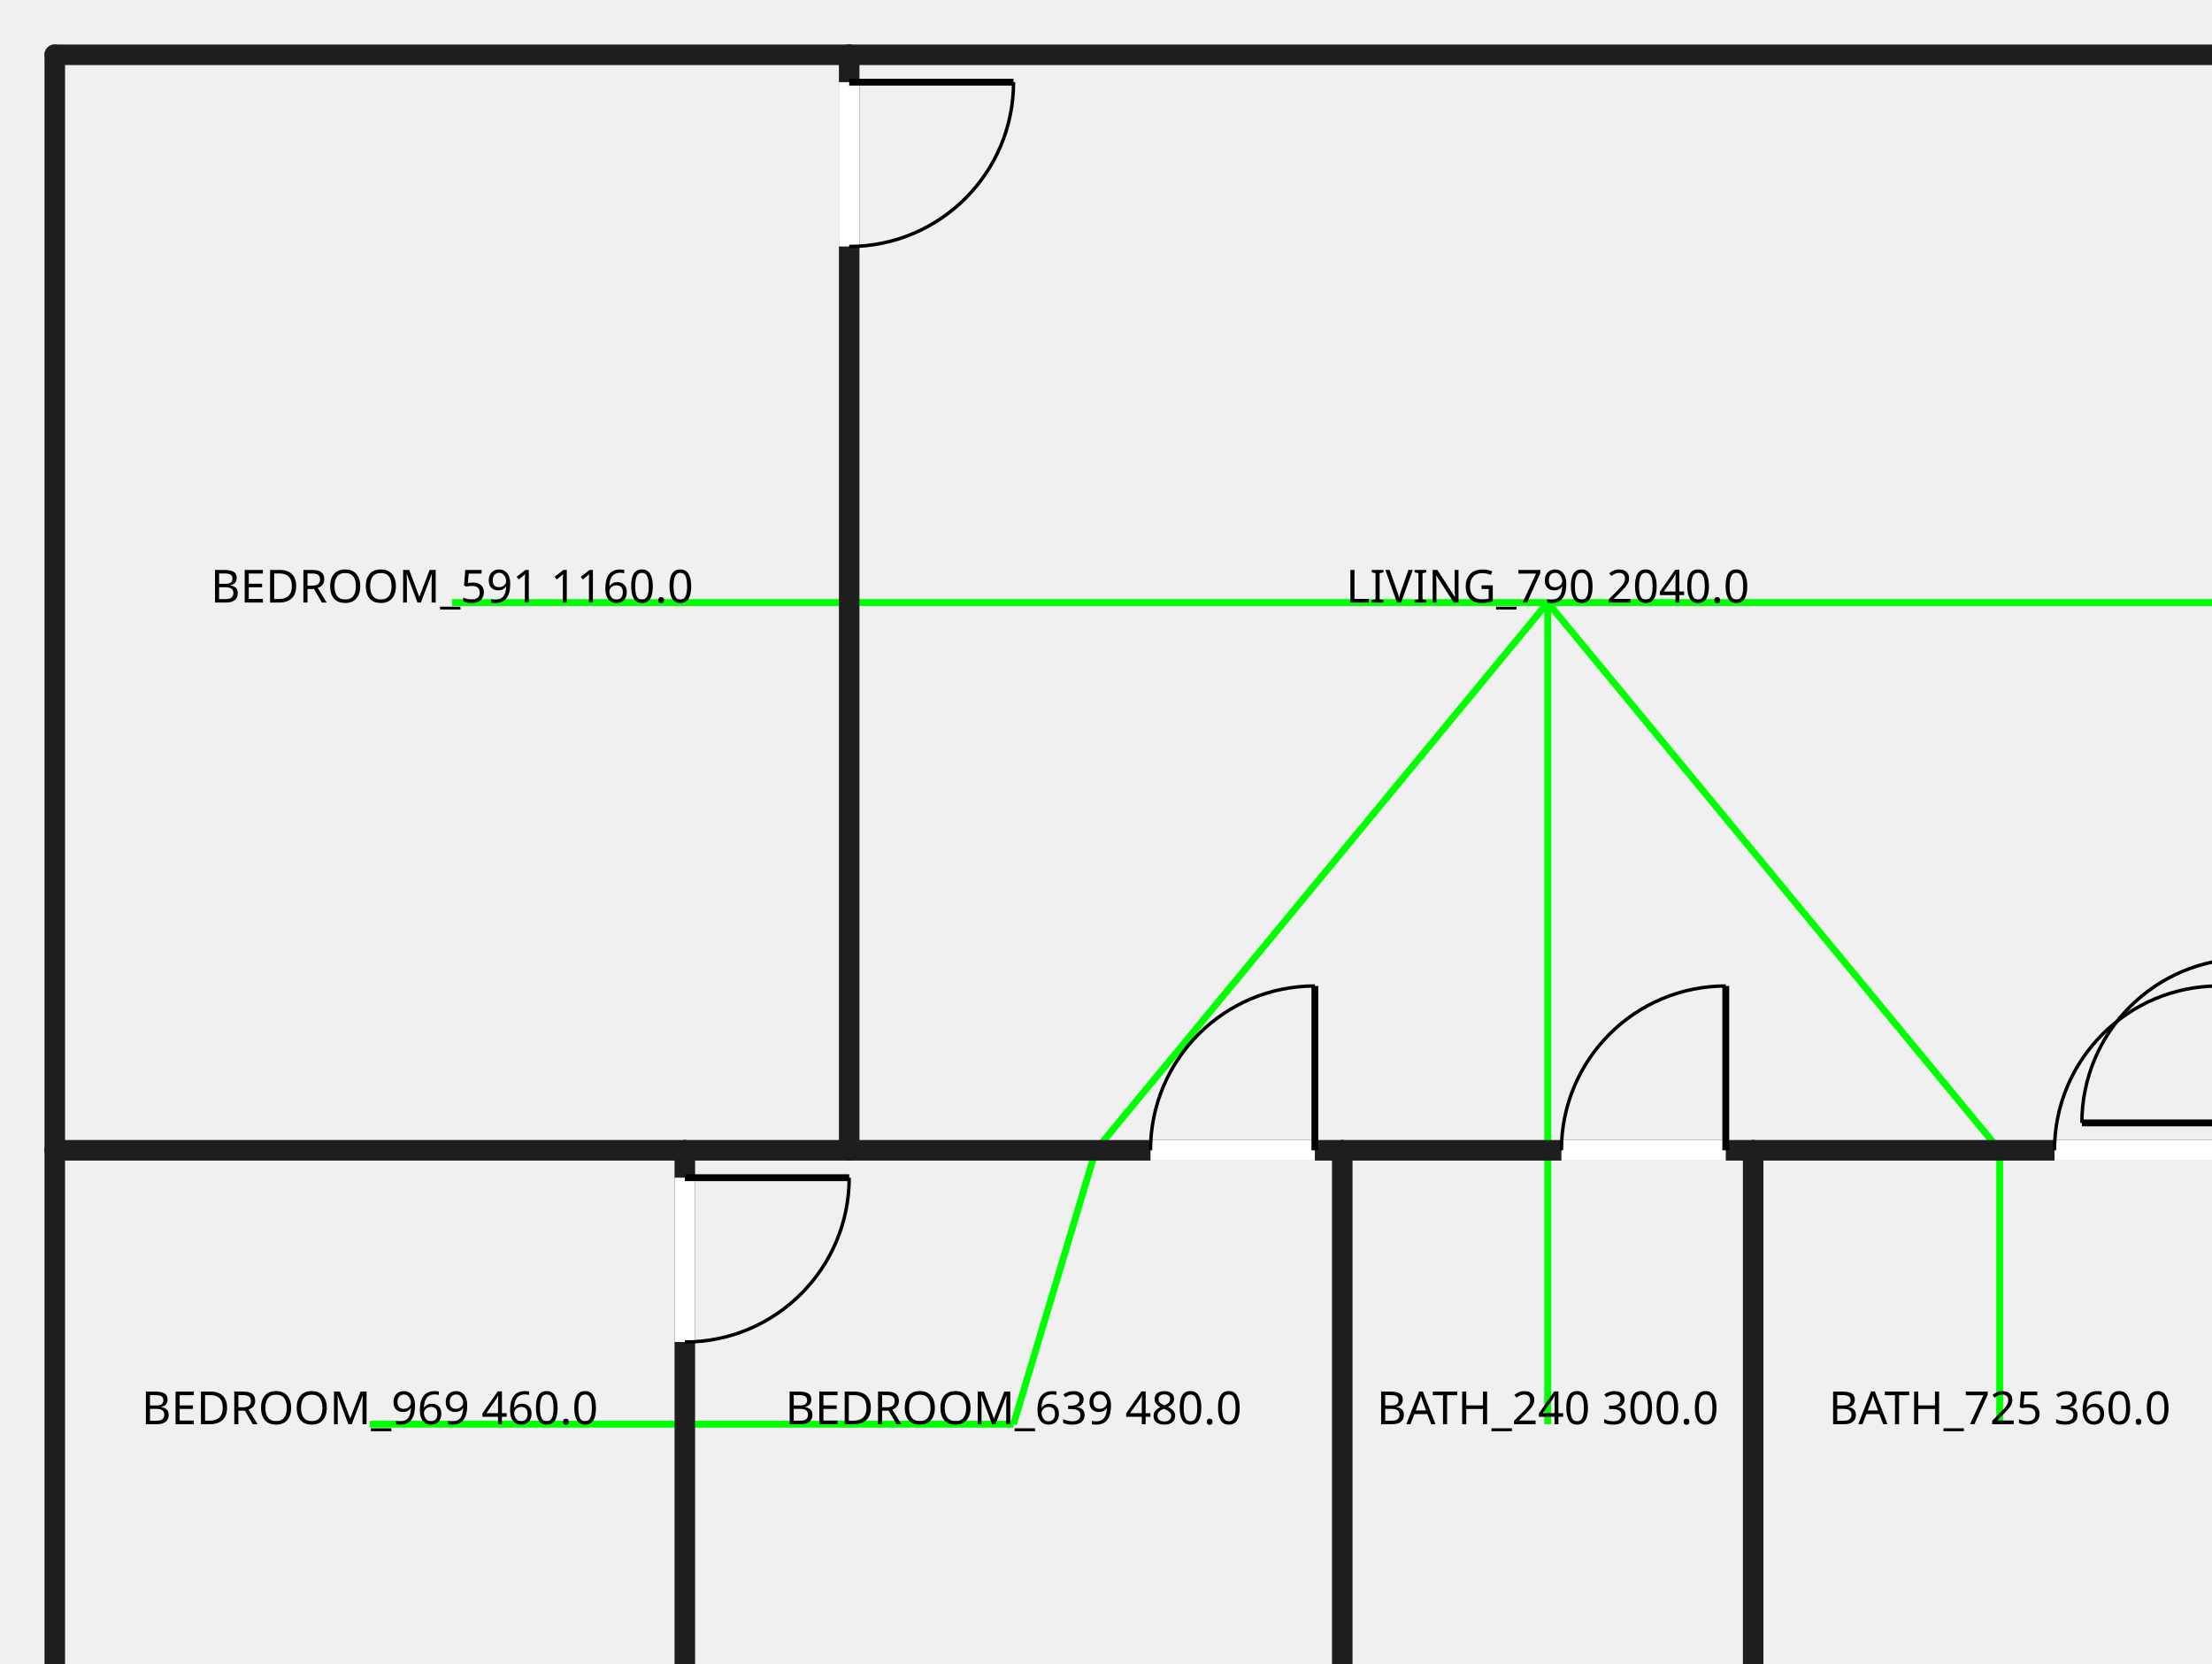
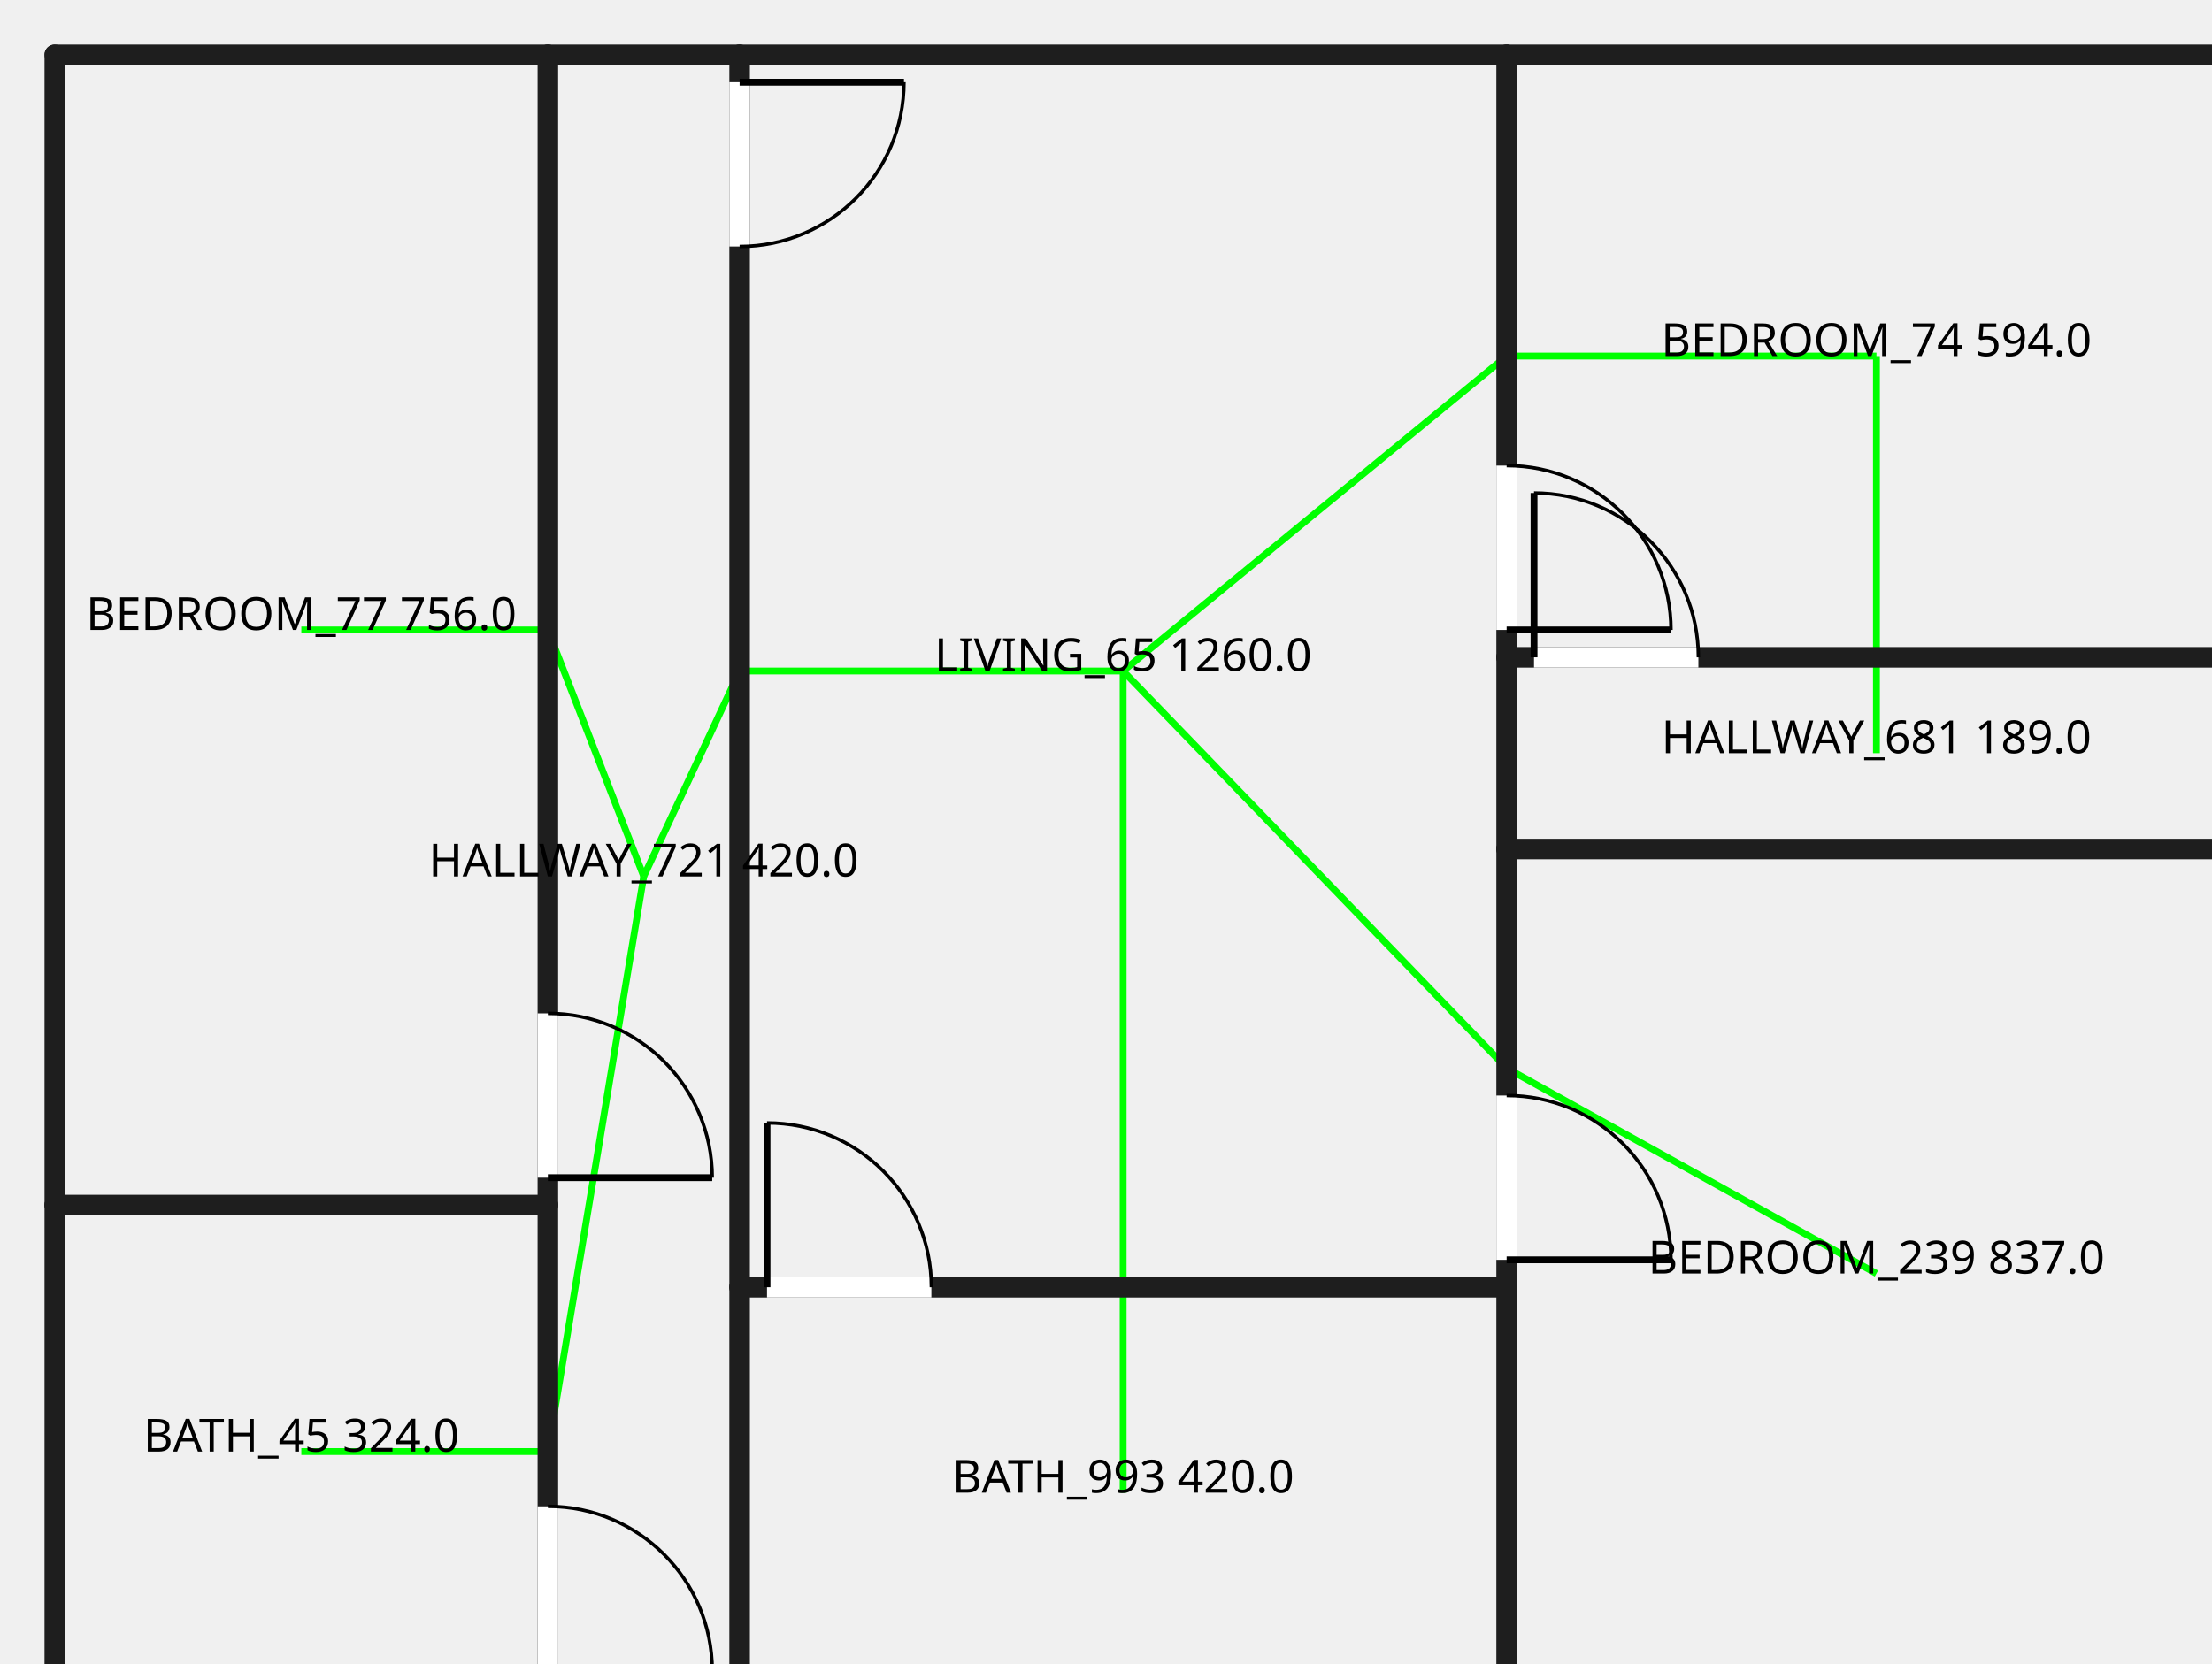
<svg xmlns="http://www.w3.org/2000/svg" baseProfile="full" height="100%" version="1.1" width="100%">
  <defs />
  <g transform="translate(32,32)">
-     <line stroke="rgb(0,255,0)" stroke-width="4" x1="1136.0" x2="1136.0" y1="800.0" y2="640.0" />
-     <line stroke="rgb(0,255,0)" stroke-width="4" x1="872.0" x2="872.0" y1="800.0" y2="640.0" />
-     <line stroke="rgb(0,255,0)" stroke-width="4" x1="184.0" x2="368.0" y1="800.0" y2="800.0" />
-     <line stroke="rgb(0,255,0)" stroke-width="4" x1="560.0" x2="608.0" y1="800.0" y2="640.0" />
-     <line stroke="rgb(0,255,0)" stroke-width="4" x1="560.0" x2="368.0" y1="800.0" y2="800.0" />
-     <line stroke="rgb(0,255,0)" stroke-width="4" x1="232.0" x2="464.0" y1="320.0" y2="320.0" />
-     <line stroke="rgb(0,255,0)" stroke-width="4" x1="872.0" x2="1280.0" y1="320.0" y2="320.0" />
-     <line stroke="rgb(0,255,0)" stroke-width="4" x1="872.0" x2="1136.0" y1="320.0" y2="640.0" />
-     <line stroke="rgb(0,255,0)" stroke-width="4" x1="872.0" x2="872.0" y1="320.0" y2="640.0" />
-     <line stroke="rgb(0,255,0)" stroke-width="4" x1="872.0" x2="608.0" y1="320.0" y2="640.0" />
-     <line stroke="rgb(0,255,0)" stroke-width="4" x1="872.0" x2="464.0" y1="320.0" y2="320.0" />
-     <line stroke="rgb(30,30,30)" stroke-linecap="round" stroke-width="12" x1="464.0" x2="464.0" y1="640.0" y2="0.0" />
-     <line stroke="white" stroke-width="12" x1="464" x2="464" y1="16.0" y2="112.0" />
-     <line stroke="rgb(0,0,0)" stroke-width="4" x1="464" x2="560.0" y1="16.0" y2="16.0" />
-     <path d="M464 112.0 A 96 96 -1 0,0 560.0 16.0" fill="none" stroke="black" stroke-width="2" />
-     <line stroke="rgb(30,30,30)" stroke-linecap="round" stroke-width="12" x1="368.0" x2="0.0" y1="640.0" y2="640.0" />
-     <line stroke="rgb(30,30,30)" stroke-linecap="round" stroke-width="12" x1="992.0" x2="752.0" y1="960.0" y2="960.0" />
-     <line stroke="rgb(30,30,30)" stroke-linecap="round" stroke-width="12" x1="1280.0" x2="1280" y1="640.0" y2="960" />
-     <line stroke="rgb(30,30,30)" stroke-linecap="round" stroke-width="12" x1="464.0" x2="1280" y1="0.0" y2="0" />
-     <line stroke="rgb(30,30,30)" stroke-linecap="round" stroke-width="12" x1="752.0" x2="368.0" y1="960.0" y2="960.0" />
-     <line stroke="rgb(30,30,30)" stroke-linecap="round" stroke-width="12" x1="992.0" x2="752.0" y1="640.0" y2="640.0" />
-     <line stroke="white" stroke-width="12" x1="976.0" x2="880.0" y1="640.0" y2="640.0" />
-     <line stroke="rgb(0,0,0)" stroke-width="4" x1="976.0" x2="976.0" y1="640.0" y2="544.0" />
-     <path d="M880.0 640.0 A 96 96 -1 0,1 976.0 544.0" fill="none" stroke="black" stroke-width="2" />
-     <line stroke="rgb(30,30,30)" stroke-linecap="round" stroke-width="12" x1="1280" x2="1280.0" y1="0" y2="640.0" />
-     <line stroke="white" stroke-width="12" x1="1280.0" x2="1280.0" y1="624.0" y2="528.0" />
-     <line stroke="rgb(0,0,0)" stroke-width="4" x1="1280.0" x2="1184.0" y1="624.0" y2="624.0" />
-     <path d="M1280.0 528.0 A 96 96 -1 0,0 1184.0 624.0" fill="none" stroke="black" stroke-width="2" />
-     <line stroke="rgb(30,30,30)" stroke-linecap="round" stroke-width="12" x1="0" x2="0.0" y1="960" y2="640.0" />
-     <line stroke="rgb(30,30,30)" stroke-linecap="round" stroke-width="12" x1="0.0" x2="0" y1="640.0" y2="0" />
-     <line stroke="rgb(30,30,30)" stroke-linecap="round" stroke-width="12" x1="752.0" x2="752.0" y1="960.0" y2="640.0" />
-     <line stroke="rgb(30,30,30)" stroke-linecap="round" stroke-width="12" x1="368.0" x2="368.0" y1="960.0" y2="640.0" />
-     <line stroke="white" stroke-width="12" x1="368.0" x2="368.0" y1="656.0" y2="752.0" />
-     <line stroke="rgb(0,0,0)" stroke-width="4" x1="368.0" x2="464.0" y1="656.0" y2="656.0" />
-     <path d="M368.0 752.0 A 96 96 -1 0,0 464.0 656.0" fill="none" stroke="black" stroke-width="2" />
-     <line stroke="rgb(30,30,30)" stroke-linecap="round" stroke-width="12" x1="464.0" x2="368.0" y1="640.0" y2="640.0" />
-     <line stroke="rgb(30,30,30)" stroke-linecap="round" stroke-width="12" x1="368.0" x2="0" y1="960.0" y2="960" />
-     <line stroke="rgb(30,30,30)" stroke-linecap="round" stroke-width="12" x1="1280.0" x2="992.0" y1="640.0" y2="640.0" />
-     <line stroke="white" stroke-width="12" x1="1264.0" x2="1168.0" y1="640.0" y2="640.0" />
-     <line stroke="rgb(0,0,0)" stroke-width="4" x1="1264.0" x2="1264.0" y1="640.0" y2="544.0" />
-     <path d="M1168.0 640.0 A 96 96 -1 0,1 1264.0 544.0" fill="none" stroke="black" stroke-width="2" />
-     <line stroke="rgb(30,30,30)" stroke-linecap="round" stroke-width="12" x1="1280" x2="992.0" y1="960" y2="960.0" />
-     <line stroke="rgb(30,30,30)" stroke-linecap="round" stroke-width="12" x1="752.0" x2="464.0" y1="640.0" y2="640.0" />
-     <line stroke="white" stroke-width="12" x1="736.0" x2="640.0" y1="640.0" y2="640.0" />
-     <line stroke="rgb(0,0,0)" stroke-width="4" x1="736.0" x2="736.0" y1="640.0" y2="544.0" />
-     <path d="M640.0 640.0 A 96 96 -1 0,1 736.0 544.0" fill="none" stroke="black" stroke-width="2" />
-     <line stroke="rgb(30,30,30)" stroke-linecap="round" stroke-width="12" x1="992.0" x2="992.0" y1="960.0" y2="640.0" />
-     <line stroke="rgb(30,30,30)" stroke-linecap="round" stroke-width="12" x1="0" x2="464.0" y1="0" y2="0.0" />
-     <text style="font-family: sans-serif; font-size: 20pt" text-anchor="middle" x="1136.0" y="800.0">BATH_725 360.0</text>
-     <text style="font-family: sans-serif; font-size: 20pt" text-anchor="middle" x="872.0" y="800.0">BATH_240 300.0</text>
-     <text style="font-family: sans-serif; font-size: 20pt" text-anchor="middle" x="184.0" y="800.0">BEDROOM_969 460.0</text>
-     <text style="font-family: sans-serif; font-size: 20pt" text-anchor="middle" x="560.0" y="800.0">BEDROOM_639 480.0</text>
-     <text style="font-family: sans-serif; font-size: 20pt" text-anchor="middle" x="232.0" y="320.0">BEDROOM_591 1160.0</text>
-     <text style="font-family: sans-serif; font-size: 20pt" text-anchor="middle" x="872.0" y="320.0">LIVING_790 2040.0</text>
+     <line stroke="rgb(0,255,0)" stroke-width="4" x1="344.0" x2="400.0" y1="480.0" y2="360.0" />
+     <line stroke="rgb(0,255,0)" stroke-width="4" x1="344.0" x2="288.0" y1="480.0" y2="816.0" />
+     <line stroke="rgb(0,255,0)" stroke-width="4" x1="344.0" x2="288.0" y1="480.0" y2="336.0" />
+     <line stroke="rgb(0,255,0)" stroke-width="4" x1="144.0" x2="288.0" y1="816.0" y2="816.0" />
+     <line stroke="rgb(0,255,0)" stroke-width="4" x1="144.0" x2="288.0" y1="336.0" y2="336.0" />
+     <line stroke="rgb(0,255,0)" stroke-width="4" x1="624.0" x2="624.0" y1="840.0" y2="720.0" />
+     <line stroke="rgb(0,255,0)" stroke-width="4" x1="624.0" x2="848.0" y1="360.0" y2="176.0" />
+     <line stroke="rgb(0,255,0)" stroke-width="4" x1="624.0" x2="848.0" y1="360.0" y2="592.0" />
+     <line stroke="rgb(0,255,0)" stroke-width="4" x1="624.0" x2="624.0" y1="360.0" y2="720.0" />
+     <line stroke="rgb(0,255,0)" stroke-width="4" x1="624.0" x2="400.0" y1="360.0" y2="360.0" />
+     <line stroke="rgb(0,255,0)" stroke-width="4" x1="1064.0" x2="848.0" y1="712.0" y2="592.0" />
+     <line stroke="rgb(0,255,0)" stroke-width="4" x1="1064.0" x2="1064.0" y1="176.0" y2="352.0" />
+     <line stroke="rgb(0,255,0)" stroke-width="4" x1="1064.0" x2="848.0" y1="176.0" y2="176.0" />
+     <line stroke="rgb(0,255,0)" stroke-width="4" x1="1064.0" x2="1064.0" y1="408.0" y2="352.0" />
+     <line stroke="rgb(30,30,30)" stroke-linecap="round" stroke-width="12" x1="288.0" x2="400.0" y1="0.0" y2="0.0" />
+     <line stroke="rgb(30,30,30)" stroke-linecap="round" stroke-width="12" x1="1280.0" x2="1280.0" y1="352.0" y2="464.0" />
+     <line stroke="rgb(30,30,30)" stroke-linecap="round" stroke-width="12" x1="1280.0" x2="848.0" y1="352.0" y2="352.0" />
+     <line stroke="white" stroke-width="12" x1="864" x2="960" y1="352.0" y2="352.0" />
+     <line stroke="rgb(0,0,0)" stroke-width="4" x1="864" x2="864" y1="352.0" y2="256.0" />
+     <path d="M960 352.0 A 96 96 -1 0,0 864 256.0" fill="none" stroke="black" stroke-width="2" />
+     <line stroke="rgb(30,30,30)" stroke-linecap="round" stroke-width="12" x1="848.0" x2="400.0" y1="720.0" y2="720.0" />
+     <line stroke="white" stroke-width="12" x1="416.0" x2="512.0" y1="720.0" y2="720.0" />
+     <line stroke="rgb(0,0,0)" stroke-width="4" x1="416.0" x2="416.0" y1="720.0" y2="624.0" />
+     <path d="M512.0 720.0 A 96 96 -1 0,0 416.0 624.0" fill="none" stroke="black" stroke-width="2" />
+     <line stroke="rgb(30,30,30)" stroke-linecap="round" stroke-width="12" x1="848.0" x2="848.0" y1="720.0" y2="464.0" />
+     <line stroke="white" stroke-width="12" x1="848.0" x2="848.0" y1="704.0" y2="608.0" />
+     <line stroke="rgb(0,0,0)" stroke-width="4" x1="848.0" x2="944.0" y1="704.0" y2="704.0" />
+     <path d="M848.0 608.0 A 96 96 -1 0,1 944.0 704.0" fill="none" stroke="black" stroke-width="2" />
+     <line stroke="rgb(30,30,30)" stroke-linecap="round" stroke-width="12" x1="400.0" x2="288.0" y1="960.0" y2="960.0" />
+     <line stroke="rgb(30,30,30)" stroke-linecap="round" stroke-width="12" x1="288.0" x2="288.0" y1="960.0" y2="672.0" />
+     <line stroke="white" stroke-width="12" x1="288.0" x2="288.0" y1="944.0" y2="848.0" />
+     <line stroke="rgb(0,0,0)" stroke-width="4" x1="288.0" x2="384.0" y1="944.0" y2="944.0" />
+     <path d="M288.0 848.0 A 96 96 -1 0,1 384.0 944.0" fill="none" stroke="black" stroke-width="2" />
+     <line stroke="rgb(30,30,30)" stroke-linecap="round" stroke-width="12" x1="0" x2="288.0" y1="0" y2="0.0" />
+     <line stroke="rgb(30,30,30)" stroke-linecap="round" stroke-width="12" x1="1280.0" x2="848.0" y1="464.0" y2="464.0" />
+     <line stroke="rgb(30,30,30)" stroke-linecap="round" stroke-width="12" x1="1280.0" x2="1280" y1="464.0" y2="960" />
+     <line stroke="rgb(30,30,30)" stroke-linecap="round" stroke-width="12" x1="288.0" x2="0.0" y1="672.0" y2="672.0" />
+     <line stroke="rgb(30,30,30)" stroke-linecap="round" stroke-width="12" x1="288.0" x2="288.0" y1="672.0" y2="0.0" />
+     <line stroke="white" stroke-width="12" x1="288.0" x2="288.0" y1="656.0" y2="560.0" />
+     <line stroke="rgb(0,0,0)" stroke-width="4" x1="288.0" x2="384.0" y1="656.0" y2="656.0" />
+     <path d="M288.0 560.0 A 96 96 -1 0,1 384.0 656.0" fill="none" stroke="black" stroke-width="2" />
+     <line stroke="rgb(30,30,30)" stroke-linecap="round" stroke-width="12" x1="1280" x2="848.0" y1="960" y2="960.0" />
+     <line stroke="rgb(30,30,30)" stroke-linecap="round" stroke-width="12" x1="848.0" x2="400.0" y1="960.0" y2="960.0" />
+     <line stroke="rgb(30,30,30)" stroke-linecap="round" stroke-width="12" x1="848.0" x2="848.0" y1="352.0" y2="0.0" />
+     <line stroke="white" stroke-width="12" x1="848.0" x2="848.0" y1="336.0" y2="240.0" />
+     <line stroke="rgb(0,0,0)" stroke-width="4" x1="848.0" x2="944.0" y1="336.0" y2="336.0" />
+     <path d="M848.0 240.0 A 96 96 -1 0,1 944.0 336.0" fill="none" stroke="black" stroke-width="2" />
+     <line stroke="rgb(30,30,30)" stroke-linecap="round" stroke-width="12" x1="1280" x2="1280.0" y1="0" y2="352.0" />
+     <line stroke="rgb(30,30,30)" stroke-linecap="round" stroke-width="12" x1="848.0" x2="848.0" y1="464.0" y2="352.0" />
+     <line stroke="rgb(30,30,30)" stroke-linecap="round" stroke-width="12" x1="400.0" x2="400.0" y1="720.0" y2="0.0" />
+     <line stroke="white" stroke-width="12" x1="400.0" x2="400.0" y1="16.0" y2="112.0" />
+     <line stroke="rgb(0,0,0)" stroke-width="4" x1="400.0" x2="496.0" y1="16.0" y2="16.0" />
+     <path d="M400.0 112.0 A 96 96 -1 0,0 496.0 16.0" fill="none" stroke="black" stroke-width="2" />
+     <line stroke="rgb(30,30,30)" stroke-linecap="round" stroke-width="12" x1="0" x2="0.0" y1="960" y2="672.0" />
+     <line stroke="rgb(30,30,30)" stroke-linecap="round" stroke-width="12" x1="848.0" x2="1280" y1="0.0" y2="0" />
+     <line stroke="rgb(30,30,30)" stroke-linecap="round" stroke-width="12" x1="848.0" x2="848.0" y1="960.0" y2="720.0" />
+     <line stroke="rgb(30,30,30)" stroke-linecap="round" stroke-width="12" x1="400.0" x2="400.0" y1="960.0" y2="720.0" />
+     <line stroke="rgb(30,30,30)" stroke-linecap="round" stroke-width="12" x1="288.0" x2="0" y1="960.0" y2="960" />
+     <line stroke="rgb(30,30,30)" stroke-linecap="round" stroke-width="12" x1="400.0" x2="848.0" y1="0.0" y2="0.0" />
+     <line stroke="rgb(30,30,30)" stroke-linecap="round" stroke-width="12" x1="0.0" x2="0" y1="672.0" y2="0" />
+     <text style="font-family: sans-serif; font-size: 20pt" text-anchor="middle" x="344.0" y="480.0">HALLWAY_721 420.0</text>
+     <text style="font-family: sans-serif; font-size: 20pt" text-anchor="middle" x="144.0" y="816.0">BATH_45 324.0</text>
+     <text style="font-family: sans-serif; font-size: 20pt" text-anchor="middle" x="144.0" y="336.0">BEDROOM_77 756.0</text>
+     <text style="font-family: sans-serif; font-size: 20pt" text-anchor="middle" x="624.0" y="840.0">BATH_993 420.0</text>
+     <text style="font-family: sans-serif; font-size: 20pt" text-anchor="middle" x="624.0" y="360.0">LIVING_65 1260.0</text>
+     <text style="font-family: sans-serif; font-size: 20pt" text-anchor="middle" x="1064.0" y="712.0">BEDROOM_239 837.0</text>
+     <text style="font-family: sans-serif; font-size: 20pt" text-anchor="middle" x="1064.0" y="176.0">BEDROOM_74 594.0</text>
+     <text style="font-family: sans-serif; font-size: 20pt" text-anchor="middle" x="1064.0" y="408.0">HALLWAY_681 189.0</text>
  </g>
</svg>
